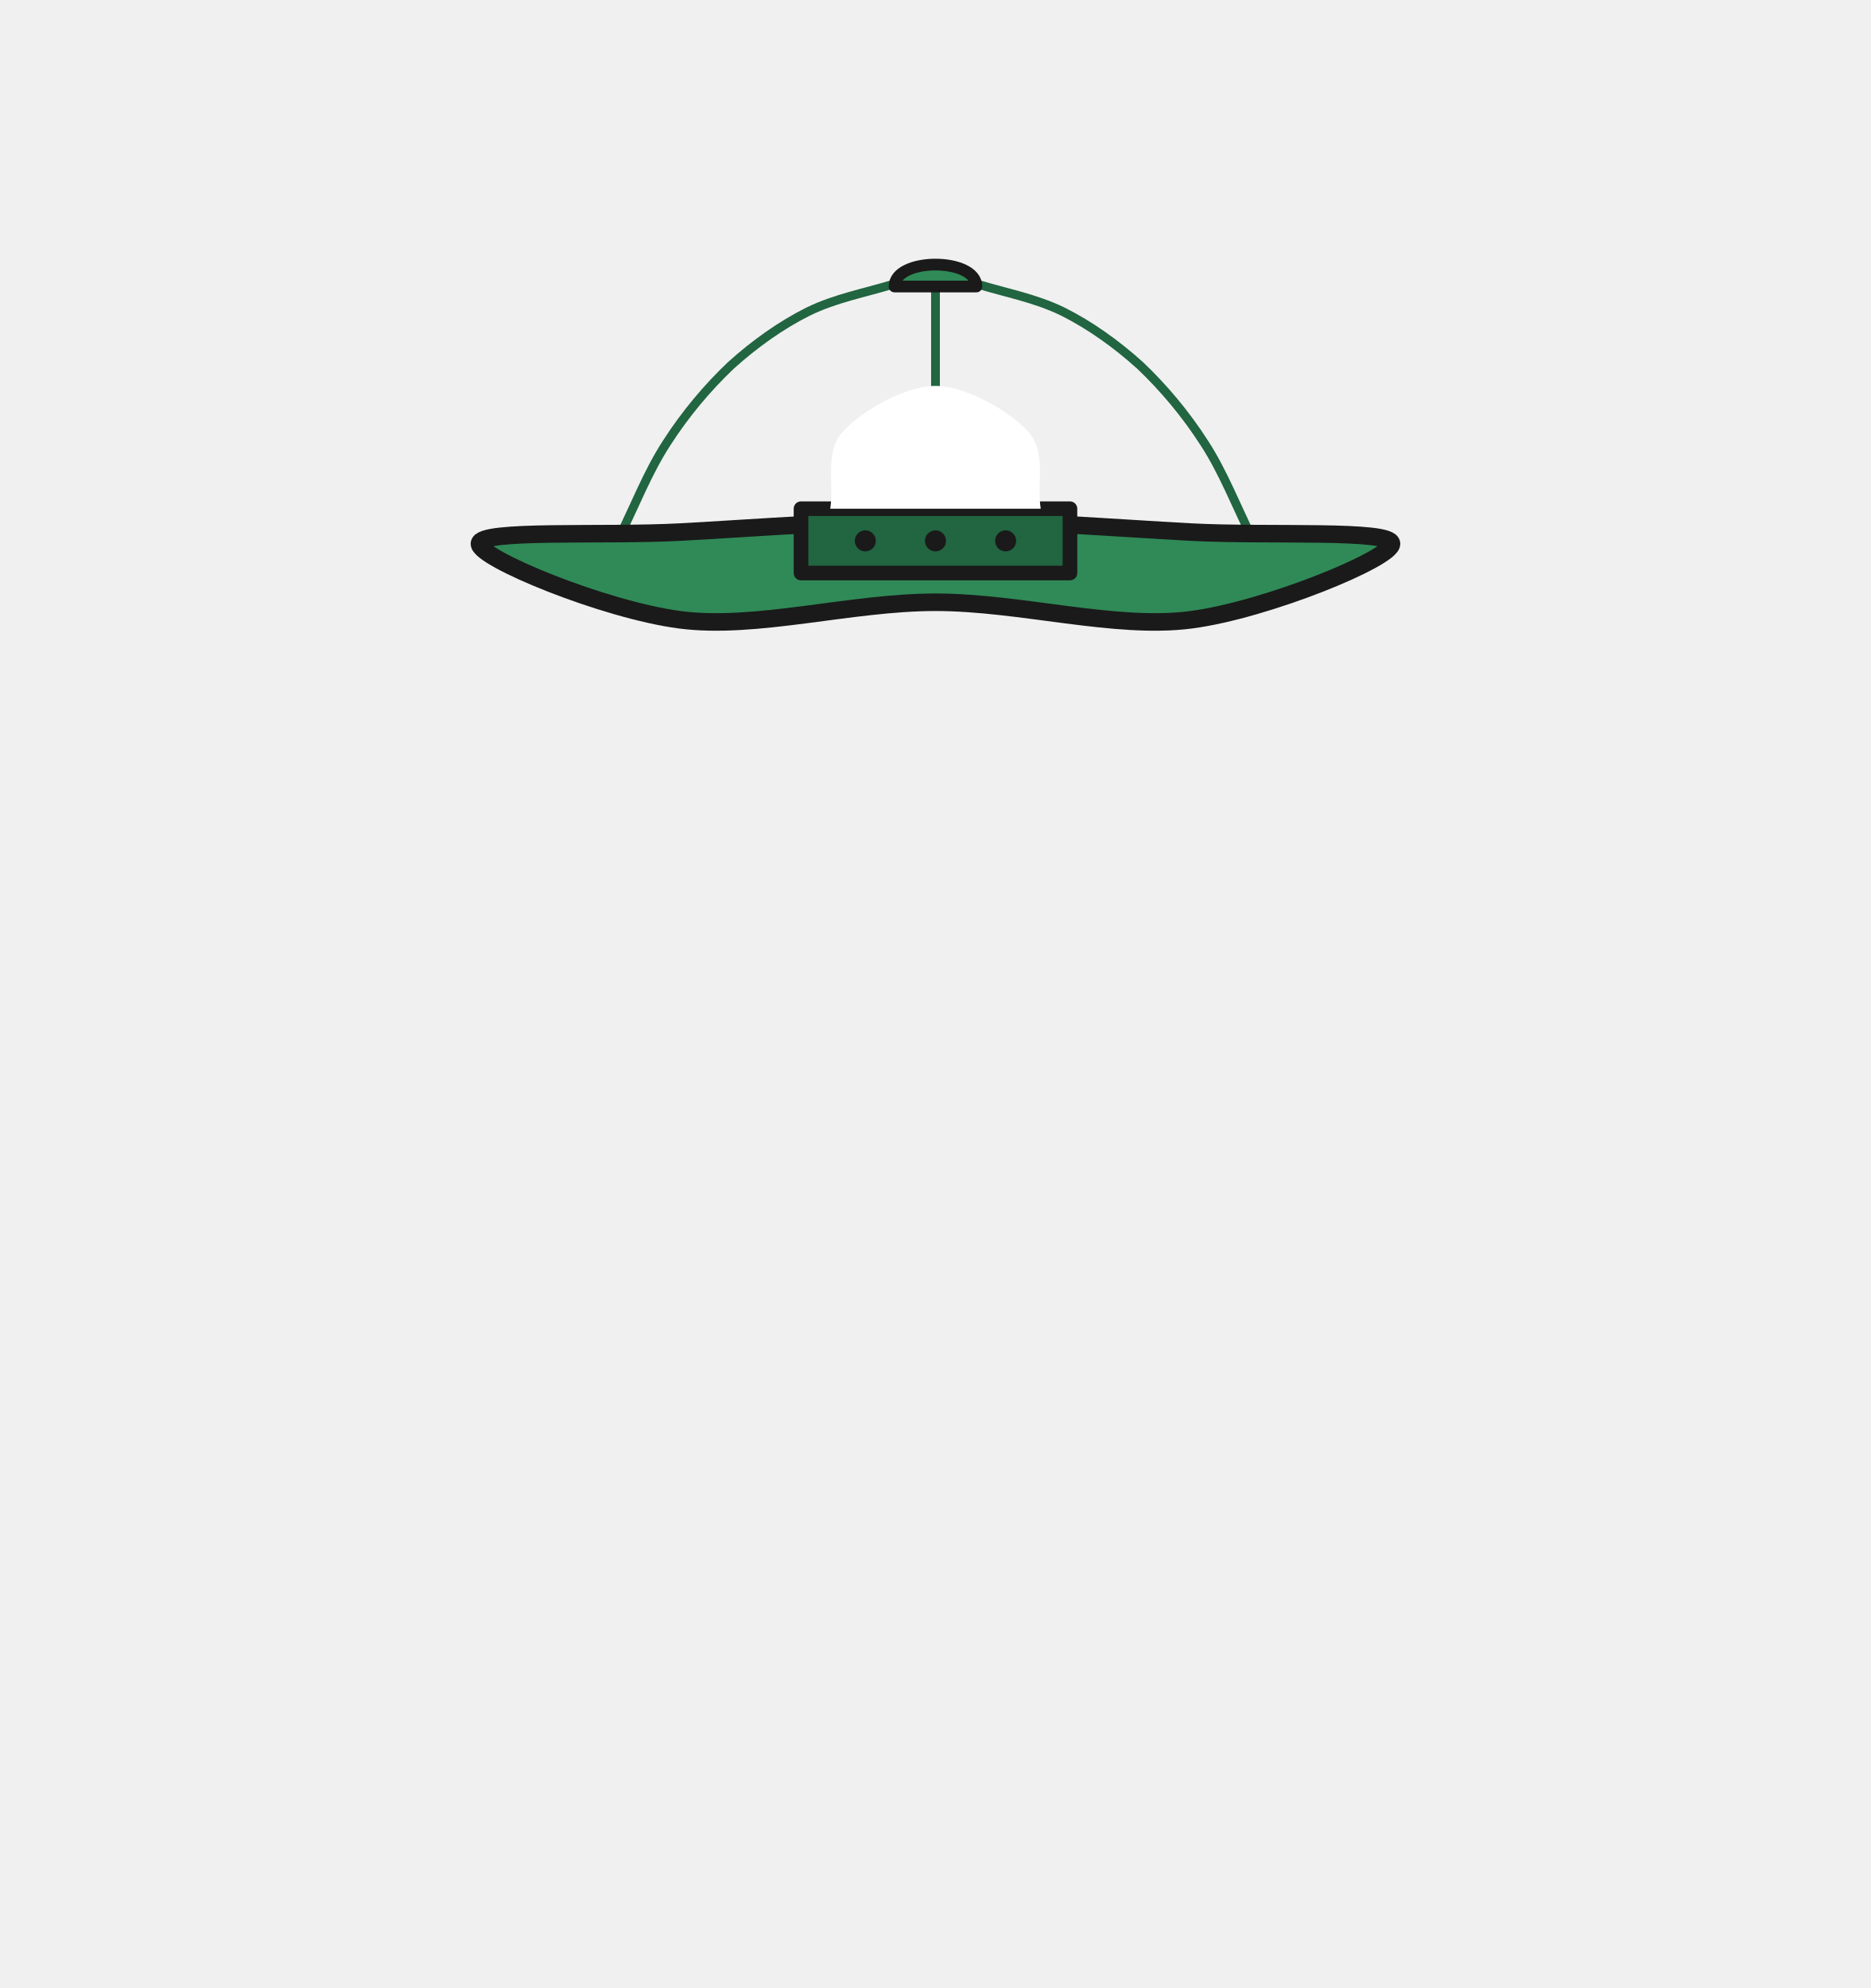
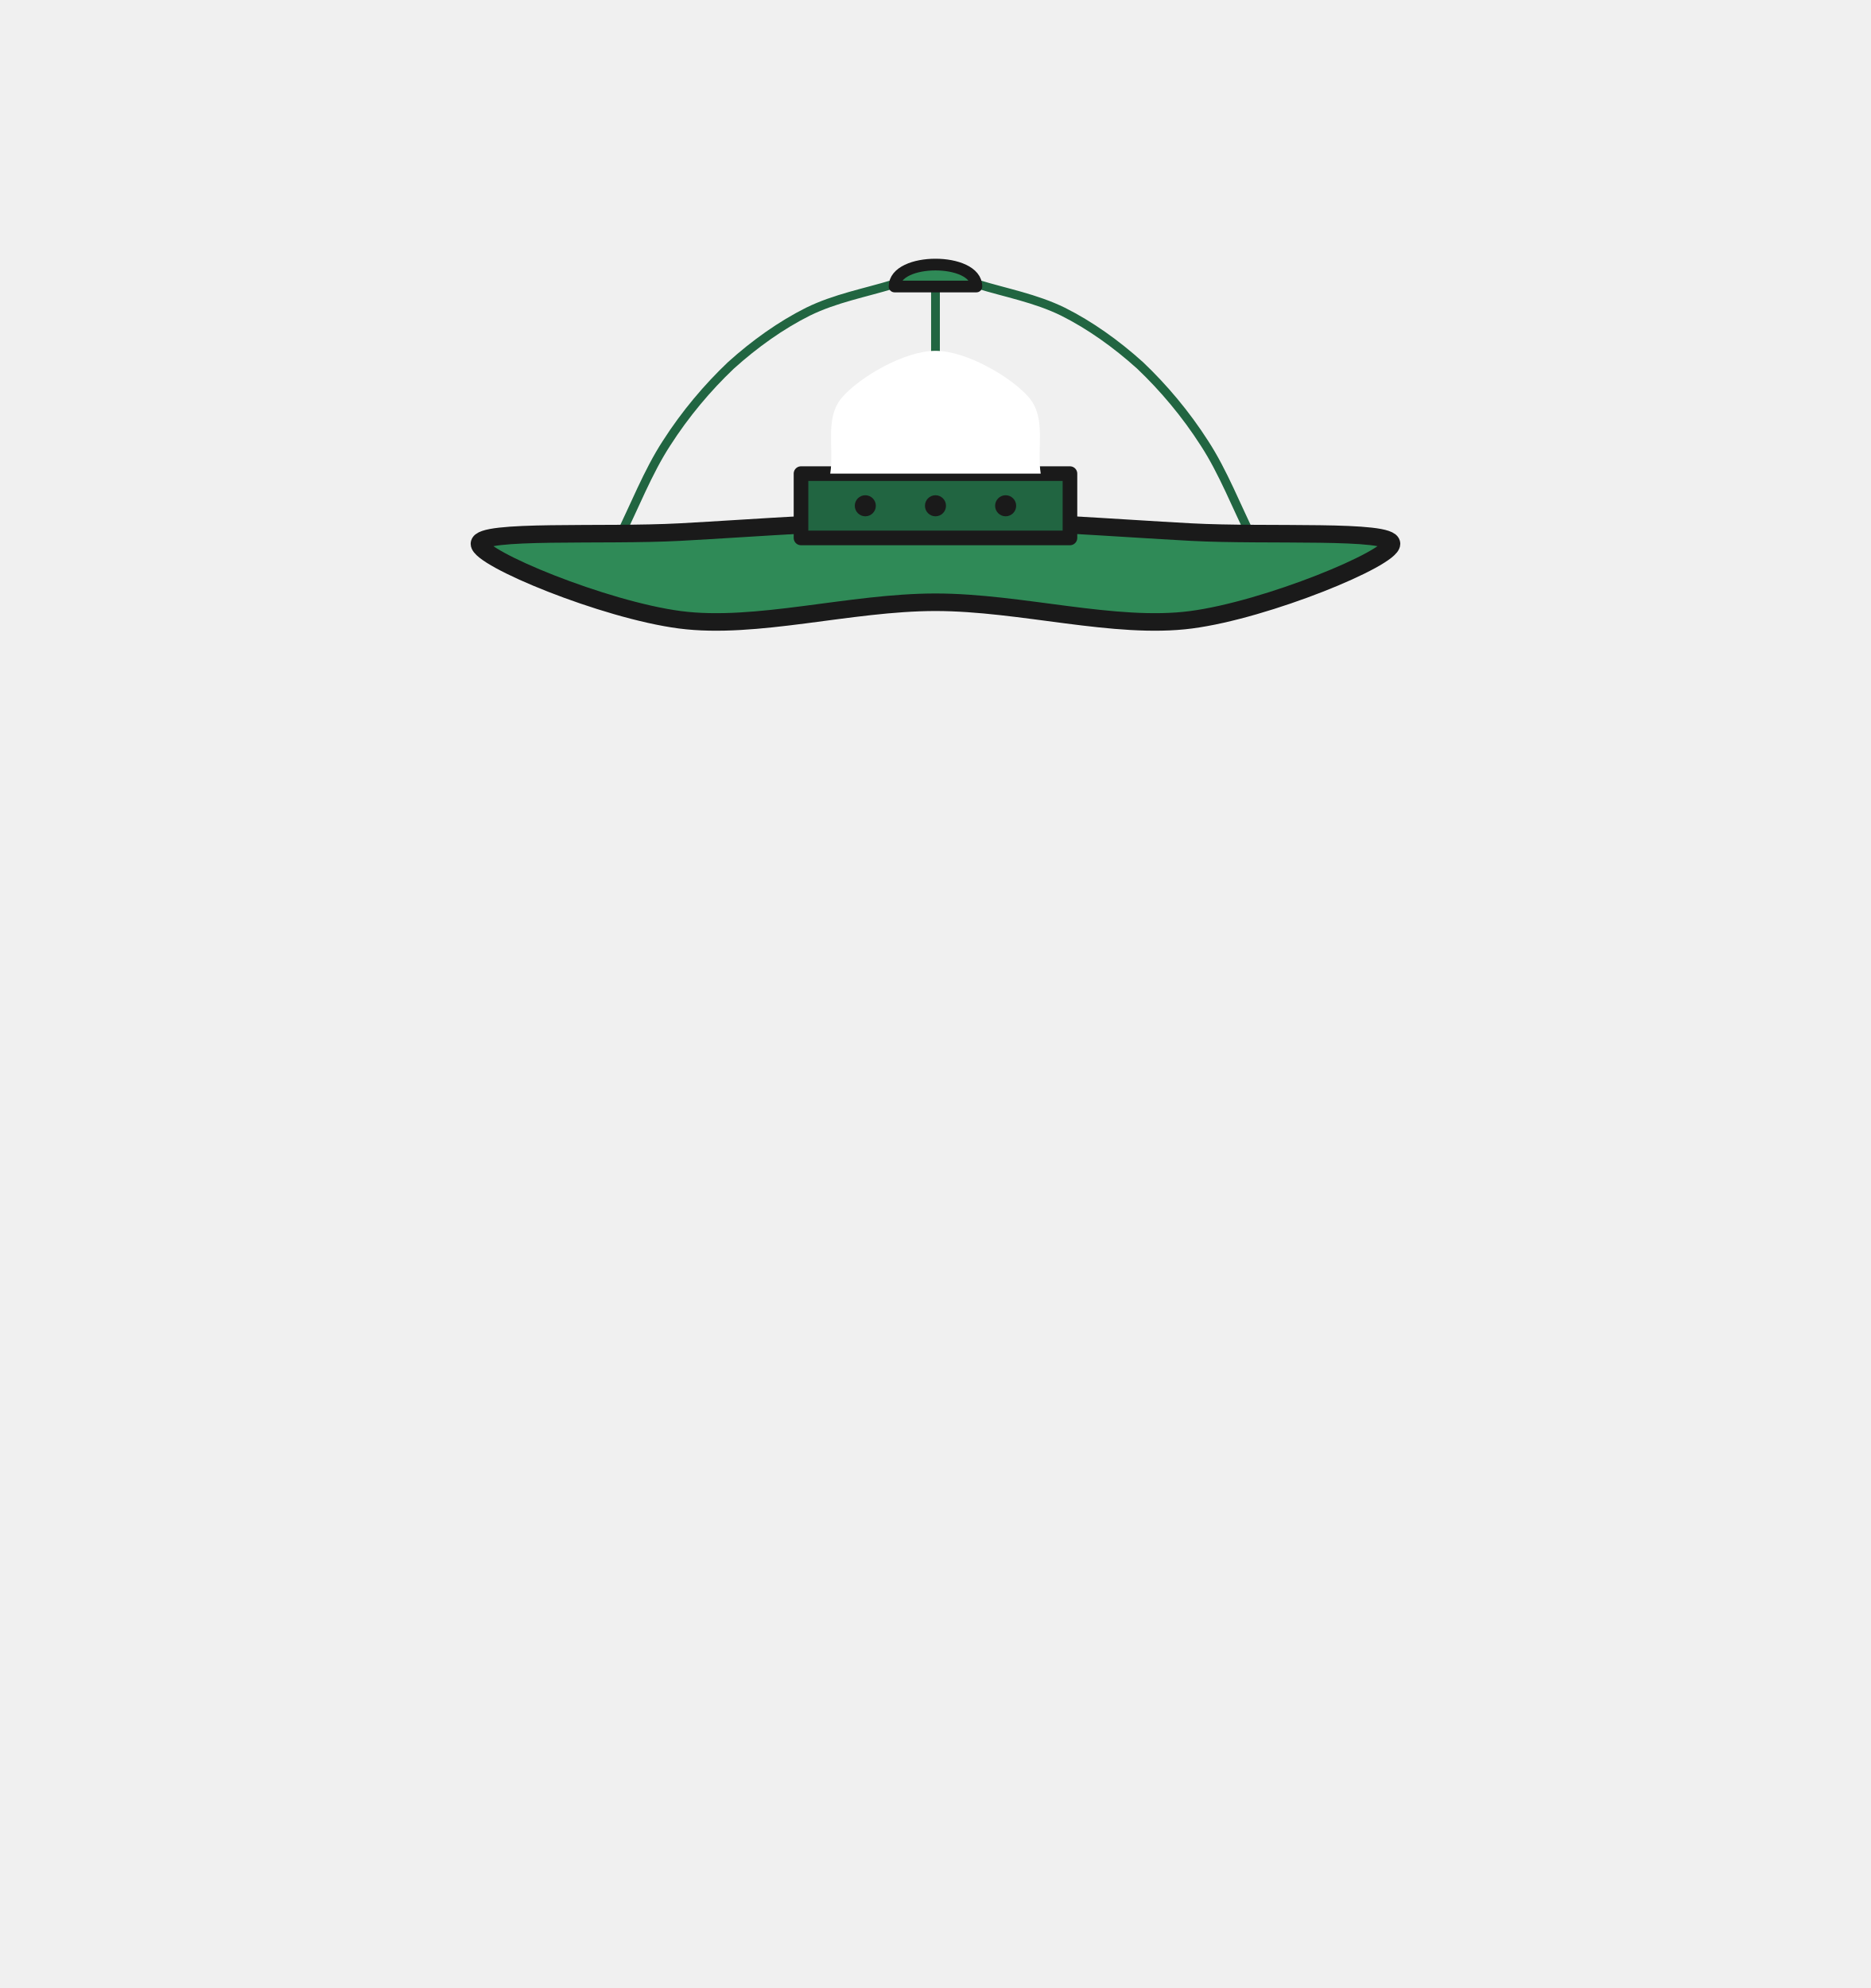
<svg xmlns="http://www.w3.org/2000/svg" width="320" height="340" viewBox="-160 -1060 320 340" data-stanley-view="front" data-stanley-slot="headwear">
  <g id="seams">
    <path class="slot-hat" d="M0,-1011.4 L0,-967.9" fill="none" stroke="#216541" stroke-width="1.5" stroke-linejoin="round" stroke-linecap="round" />
    <path class="slot-hat" d="M7.2,-1011.4 C12.1,-1009.9 17.1,-1009 21.8,-1006.7 C26.4,-1004.4 30.9,-1001.2 35,-997.5 C39,-993.7 42.8,-989.2 46,-984.2 C49.2,-979.3 51.5,-973.3 54.2,-967.9" fill="none" stroke="#216541" stroke-width="1.5" stroke-linejoin="round" stroke-linecap="round" />
    <path class="slot-hat" d="M-7.2,-1011.4 C-12.1,-1009.9 -17.1,-1009 -21.8,-1006.7 C-26.4,-1004.4 -30.9,-1001.2 -35,-997.5 C-39,-993.7 -42.8,-989.2 -46,-984.2 C-49.2,-979.3 -51.5,-973.3 -54.2,-967.9" fill="none" stroke="#216541" stroke-width="1.5" stroke-linejoin="round" stroke-linecap="round" />
    <path class="slot-hat" d="M-7,-1011 C-7,-1016 7,-1016 7,-1011 Z" fill="#2f8a57" stroke="#1a1a1a" stroke-width="2" stroke-linejoin="round" stroke-linecap="round" />
  </g>
  <g id="brim-back">
    <path class="slot-hat" d="M-78,-967 C-78,-969.5 -56.7,-968.3 -43.7,-969 C-30.7,-969.7 -14.6,-971 0,-971 C14.6,-971 30.7,-969.7 43.7,-969 C56.7,-968.3 78,-969.5 78,-967 C78,-964.5 56.7,-955.7 43.7,-954 C30.7,-952.3 14.6,-957 0,-957 C-14.6,-957 -30.7,-952.3 -43.7,-954 C-56.7,-955.7 -78,-964.5 -78,-967 Z" fill="#2f8a57" stroke="#1a1a1a" stroke-width="3" stroke-linejoin="round" stroke-linecap="round" />
  </g>
  <g id="strap">
-     <path class="slot-hat" d="M-23,-973 L23,-973 L23,-962 L-23,-962 Z" fill="#216541" stroke="#1a1a1a" stroke-width="2.5" stroke-linejoin="round" stroke-linecap="round" />
-     <circle cx="-12" cy="-967.5" r="1.8" fill="#1a1a1a" />
-     <circle cx="0" cy="-967.5" r="1.8" fill="#1a1a1a" />
-     <circle cx="12" cy="-967.5" r="1.8" fill="#1a1a1a" />
+     <path class="slot-hat" d="M-23,-979 L23,-979 L23,-968 L-23,-968 Z" fill="#216541" stroke="#1a1a1a" stroke-width="2.5" stroke-linejoin="round" stroke-linecap="round" />
+     <circle cx="-12" cy="-973.5" r="1.8" fill="#1a1a1a" />
+     <circle cx="0" cy="-973.5" r="1.8" fill="#1a1a1a" />
+     <circle cx="12" cy="-973.5" r="1.8" fill="#1a1a1a" />
  </g>
  <g id="gap">
-     <path d="M-18,-973 C-17.3,-977.3 -19,-982.5 -16,-986 C-13,-989.5 -5.3,-994 0,-994 C5.3,-994 13,-989.5 16,-986 C19,-982.5 17.3,-977.3 18,-973 L-18,-973 Z" fill="#ffffff" />
+     <path d="M-18,-979 C-17.3,-983.3 -19,-988.5 -16,-992 C-13,-995.5 -5.3,-1000 0,-1000 C5.3,-1000 13,-995.5 16,-992 C19,-988.5 17.3,-983.3 18,-979 L-18,-979 Z" fill="#ffffff" />
  </g>
</svg>
